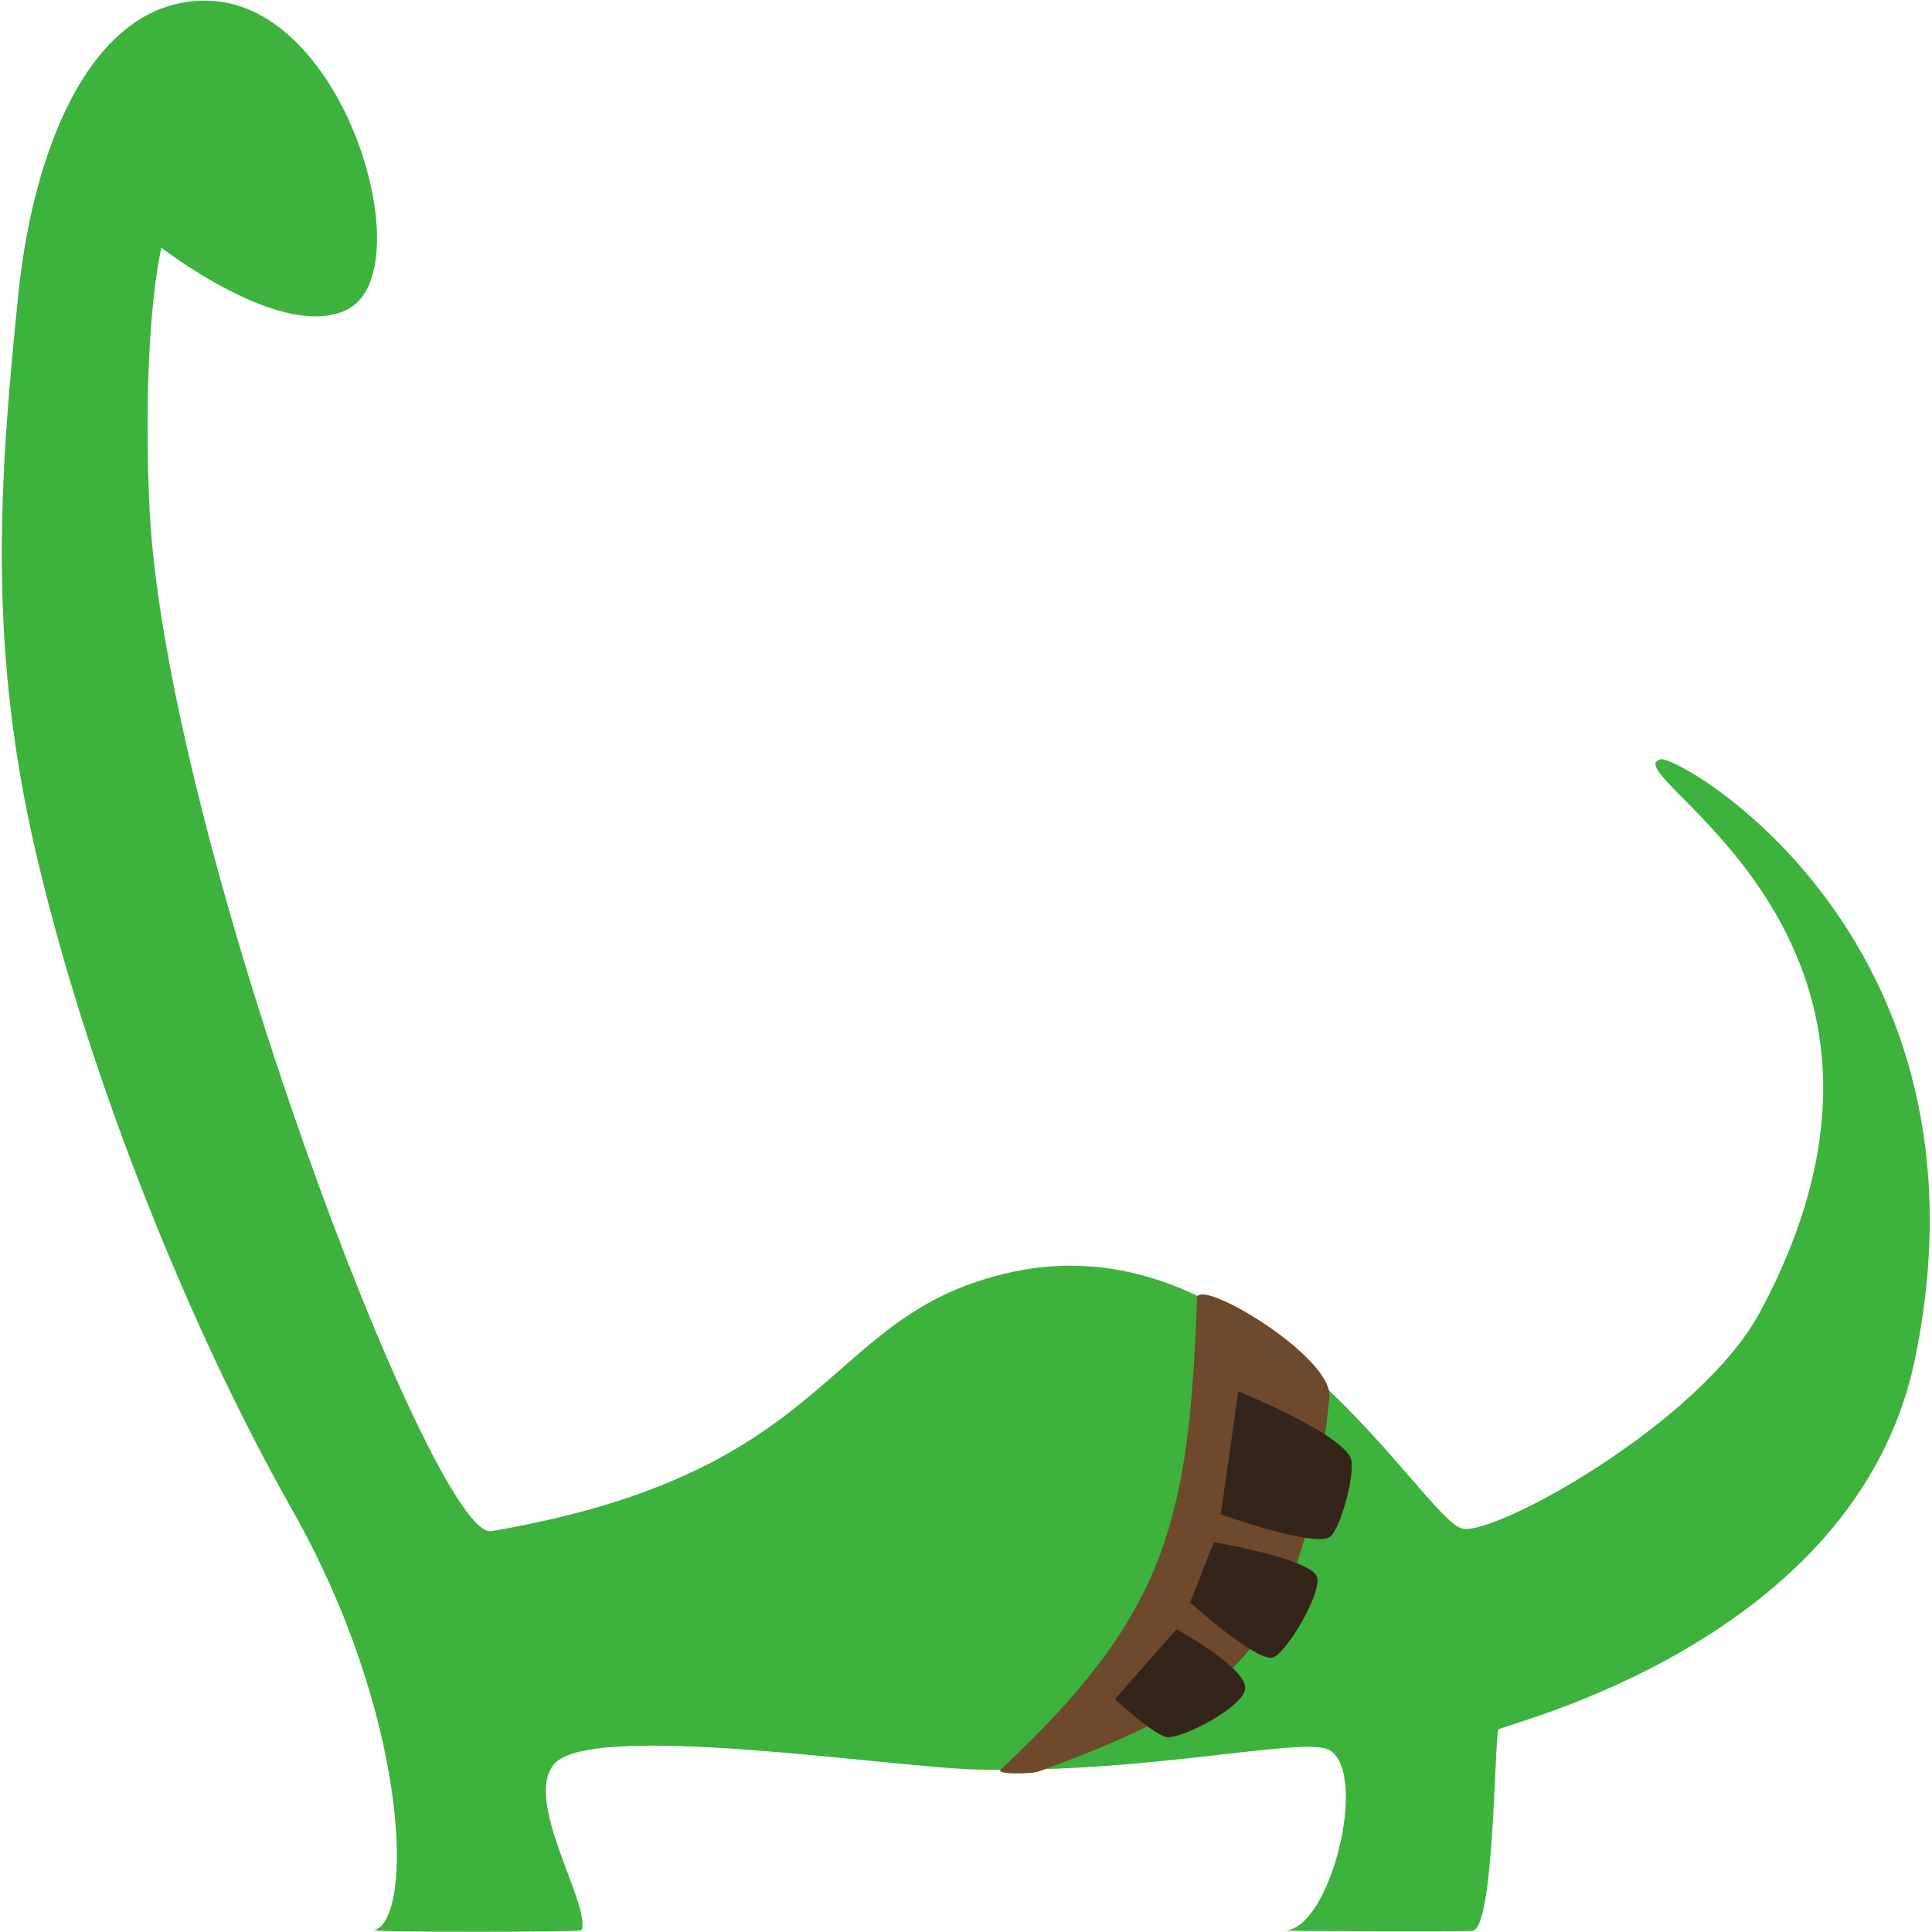
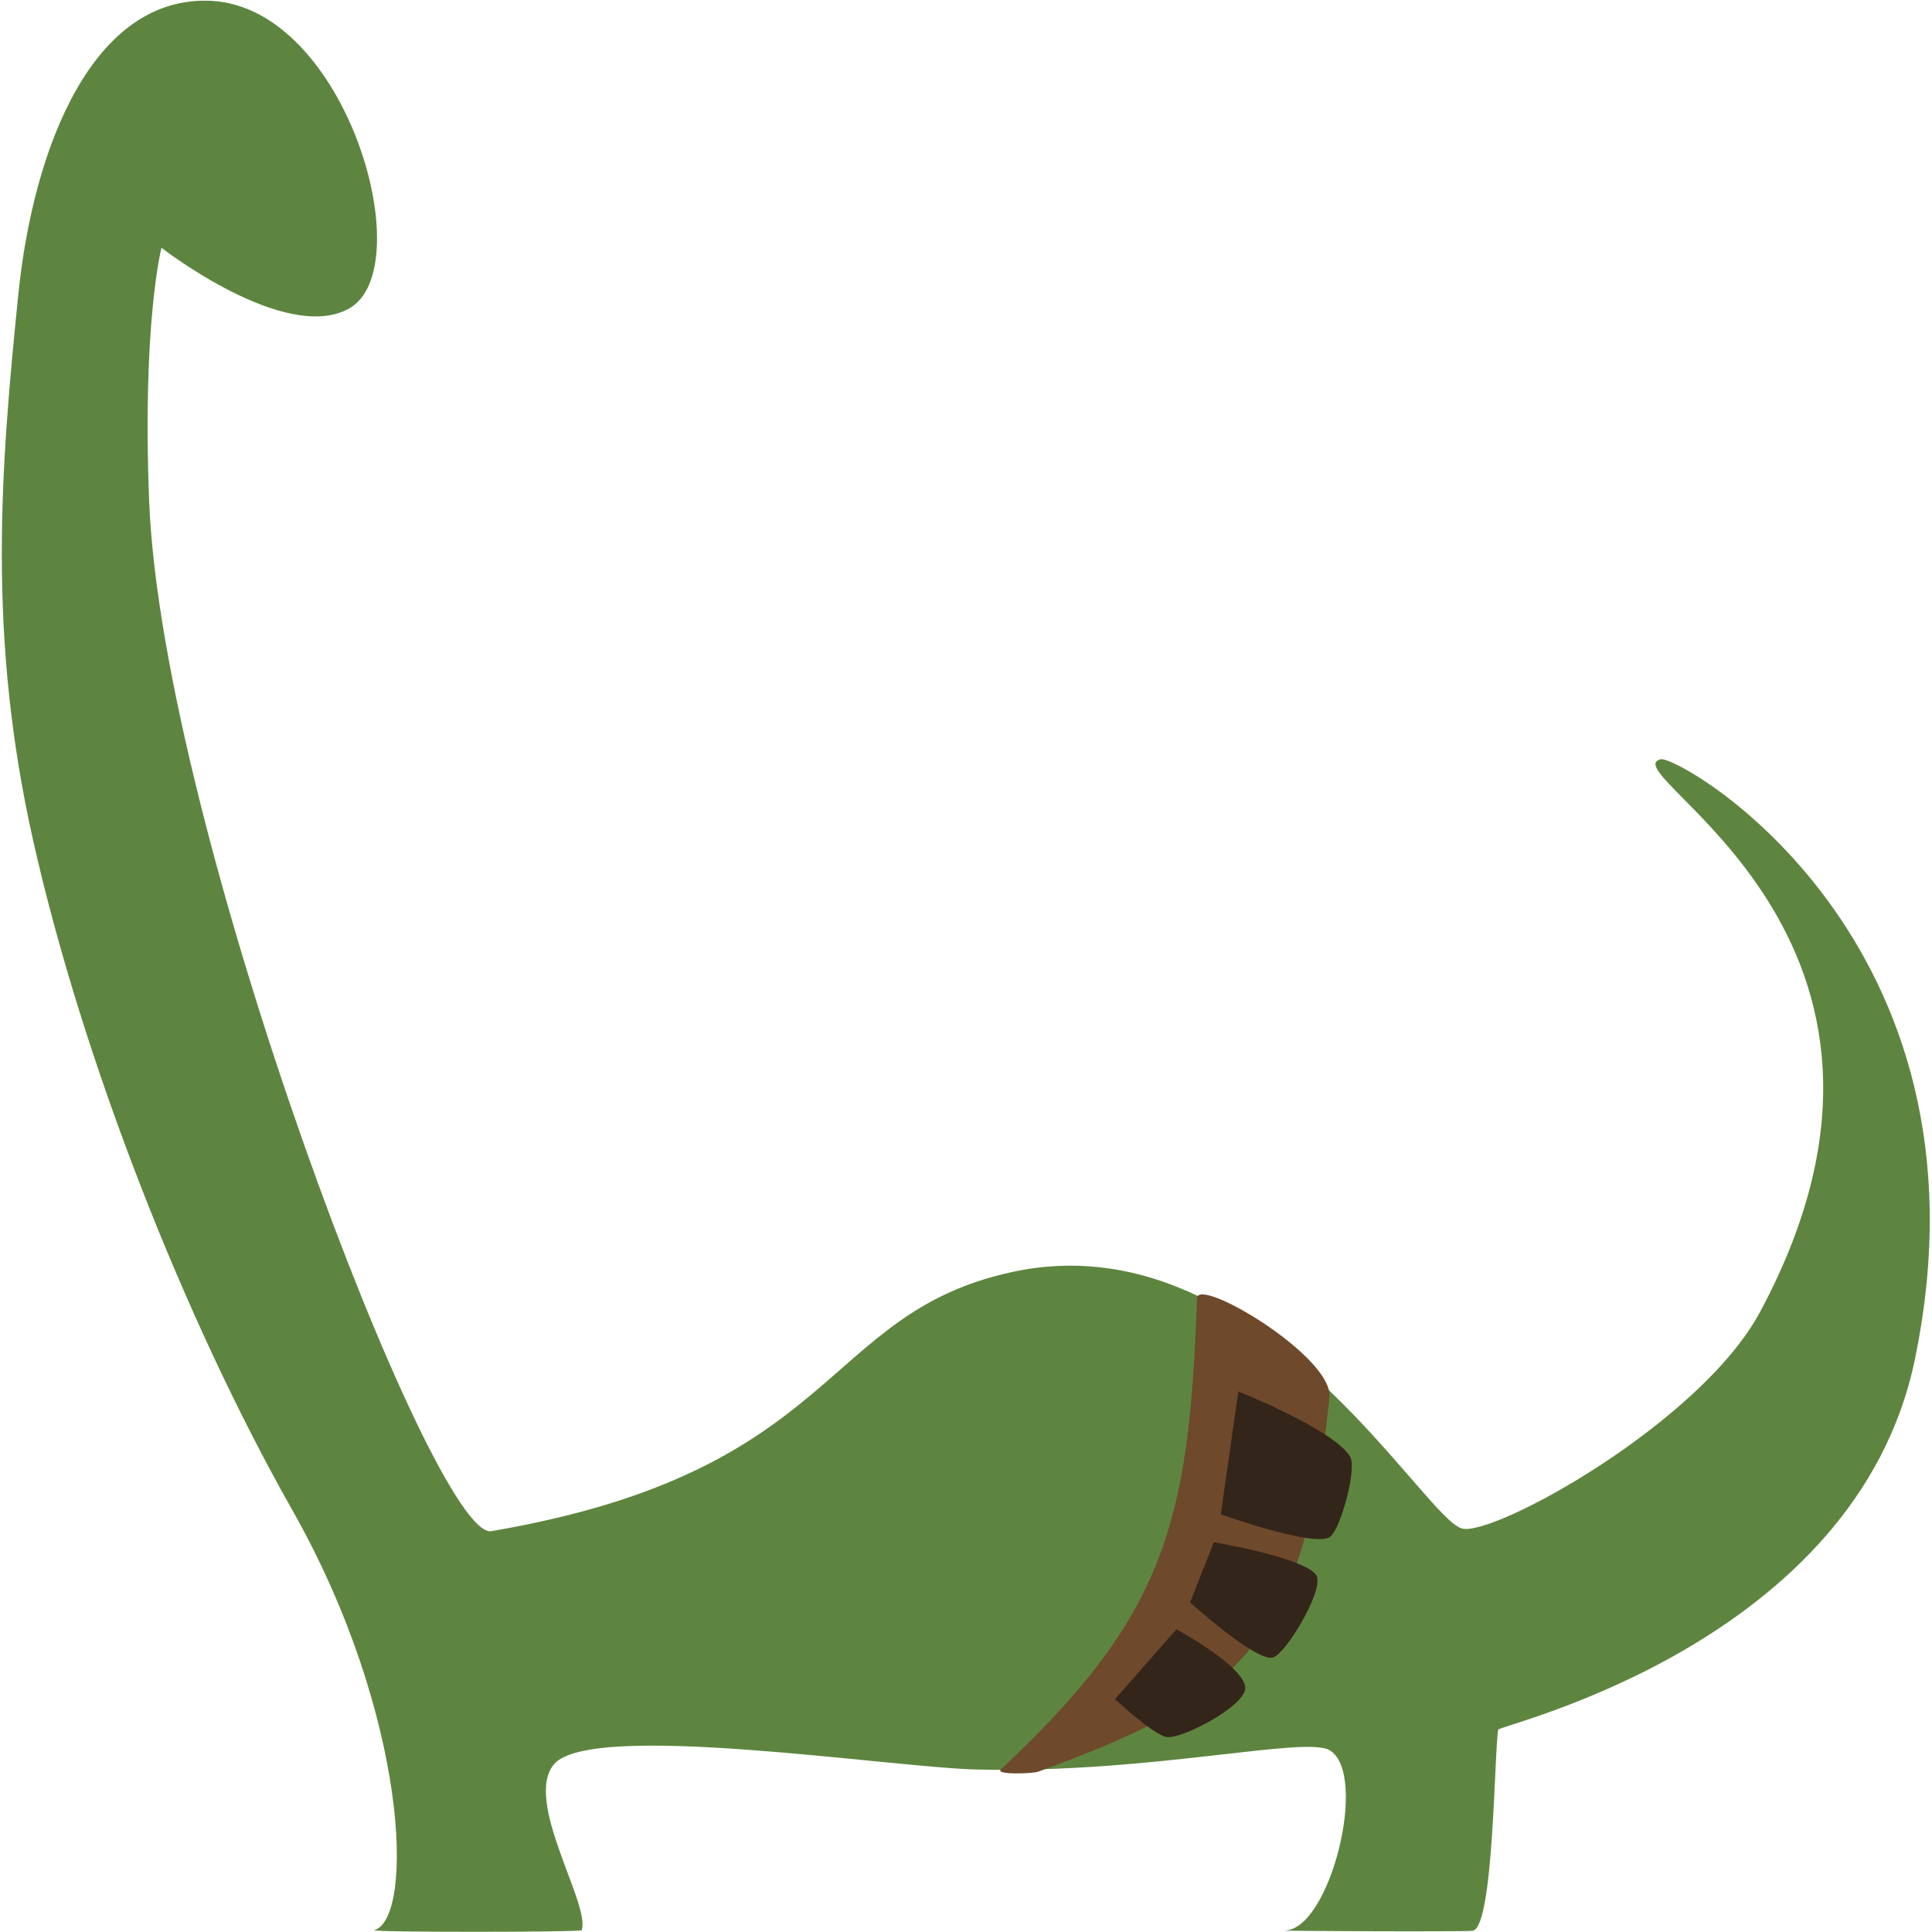
<svg xmlns="http://www.w3.org/2000/svg" viewBox="0 0 100 100" aria-label="a green sauropod wearing a brown belt">
-   <path style="fill:#3db33d" d="M 18.067,15.969 C 21.789,13.894 17.949,0.39 10.927,0.044 4.872,-0.255 1.735,7.485 0.947,15.249 0.027,24.316 -0.668,32.919 1.724,43.541 c 2.56,11.369 7.827,24.769 13.404,34.617 6.001,10.595 6.333,21.082 4.26,21.744 -0.379,0.121 10.679,0.113 10.719,0.005 0.486,-1.307 -3.048,-6.72 -1.423,-8.6 1.949,-2.255 17.431,0.187 21.929,0.285 9.056,0.199 17.001,-1.771 18.23,-0.99 1.998,1.269 -0.004,9.238 -2.323,9.318 -0.797,0.027 9.198,0.078 9.702,0.016 1.11,-0.138 1.121,-9.527 1.329,-10.411 C 77.607,89.283 96.054,85.11 99.112,70.369 103.631,48.585 86.877,39.053 85.95,39.3 83.317,40.002 101.561,48.397 91.102,67.902 88.019,73.653 77.35,79.523 75.685,79.119 73.641,78.623 65.097,63.091 52.401,65.836 42.429,67.992 43.592,76.148 25.433,79.253 22.457,79.761 8.39,42.952 7.72,25.925 7.356,16.681 8.358,12.825 8.358,12.825 c 0,0 6.408,4.986 9.709,3.145 z" />
+   <path style="fill:#5e853f" d="M 18.067,15.969 C 21.789,13.894 17.949,0.39 10.927,0.044 4.872,-0.255 1.735,7.485 0.947,15.249 0.027,24.316 -0.668,32.919 1.724,43.541 c 2.56,11.369 7.827,24.769 13.404,34.617 6.001,10.595 6.333,21.082 4.26,21.744 -0.379,0.121 10.679,0.113 10.719,0.005 0.486,-1.307 -3.048,-6.72 -1.423,-8.6 1.949,-2.255 17.431,0.187 21.929,0.285 9.056,0.199 17.001,-1.771 18.23,-0.99 1.998,1.269 -0.004,9.238 -2.323,9.318 -0.797,0.027 9.198,0.078 9.702,0.016 1.11,-0.138 1.121,-9.527 1.329,-10.411 C 77.607,89.283 96.054,85.11 99.112,70.369 103.631,48.585 86.877,39.053 85.95,39.3 83.317,40.002 101.561,48.397 91.102,67.902 88.019,73.653 77.35,79.523 75.685,79.119 73.641,78.623 65.097,63.091 52.401,65.836 42.429,67.992 43.592,76.148 25.433,79.253 22.457,79.761 8.39,42.952 7.72,25.925 7.356,16.681 8.358,12.825 8.358,12.825 c 0,0 6.408,4.986 9.709,3.145 z" />
  <path style="fill:#6f492b" d="m 51.811,91.579 c -0.339,0.301 1.649,0.223 1.916,0.126 10.084,-3.698 13.757,-6.314 15.084,-19.38 0.214,-2.103 -6.814,-6.28 -6.854,-5.131 -0.399,11.574 -1.611,16.393 -10.086,24.327" />
  <path style="fill:#34251a" d="m 57.713,87.946 c 0,0 1.995,1.865 2.683,1.965 0.766,0.111 4.012,-1.573 4.056,-2.52 0.051,-1.098 -3.56,-3.06 -3.56,-3.06" />
  <path style="fill:#34251a" d="m 61.599,82.94 c 0,0 3.424,3.095 4.286,2.852 0.676,-0.191 2.567,-3.369 2.282,-4.177 -0.333,-0.946 -5.338,-1.791 -5.338,-1.791" />
  <path style="fill:#34251a" d="m 63.187,78.383 c 0,0 4.924,1.759 5.668,1.154 0.552,-0.448 1.381,-3.505 1.032,-4.129 -0.767,-1.373 -5.791,-3.389 -5.791,-3.389" />
</svg>
